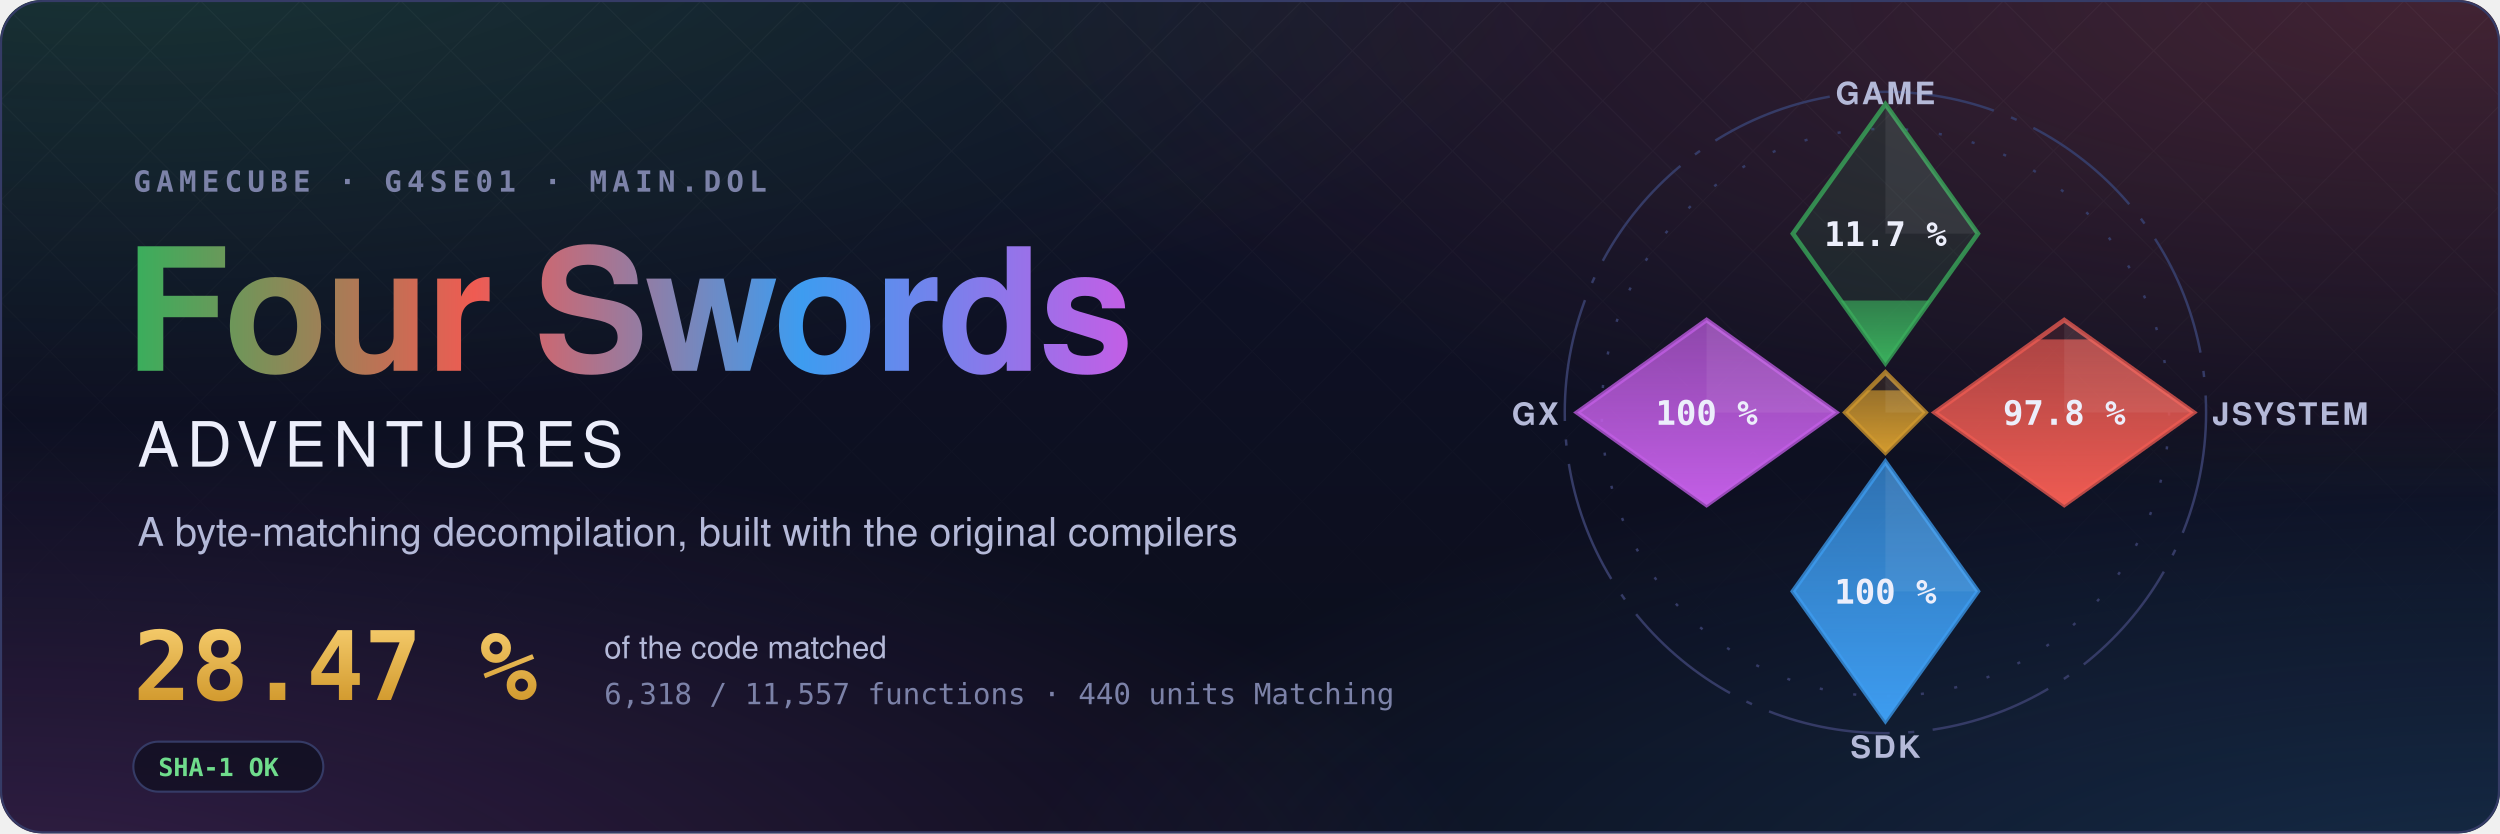
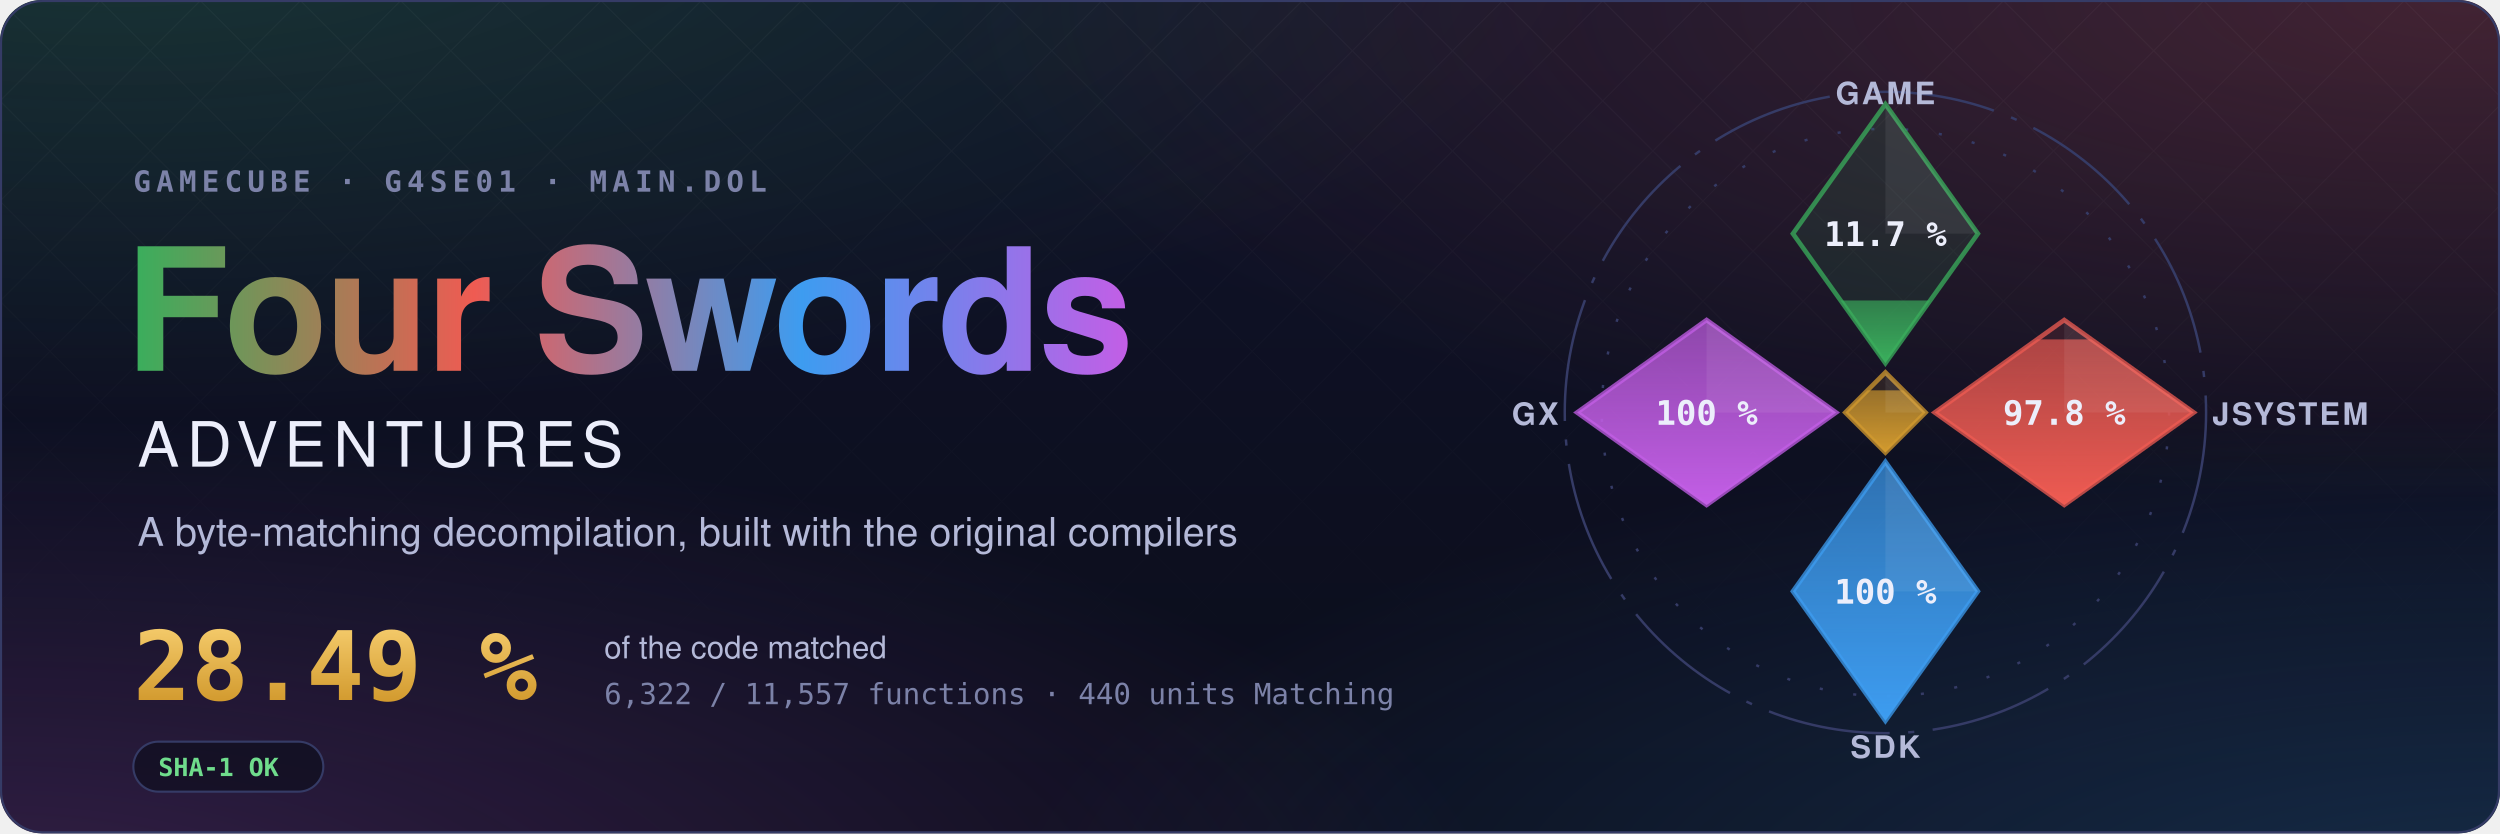
- <svg xmlns="http://www.w3.org/2000/svg" width="1200" height="400" viewBox="0 0 1200 400" role="img" aria-label="Four Swords Adventures decompilation: 28.47 % of the code matched, 6,318 of 11,557 functions">
+ <svg xmlns="http://www.w3.org/2000/svg" width="1200" height="400" viewBox="0 0 1200 400" role="img" aria-label="Four Swords Adventures decompilation: 28.49 % of the code matched, 6,322 of 11,557 functions">
  <style>text { font-family: -apple-system, BlinkMacSystemFont, 'Segoe UI', Helvetica, Arial, sans-serif; } .mono { font-family: ui-monospace, SFMono-Regular, 'SF Mono', Menlo, Consolas, monospace; } .spin { transform-box: fill-box; transform-origin: center; animation: spin 90s linear infinite; } @keyframes spin { to { transform: rotate(360deg); } } .rise { transform-box: fill-box; transform-origin: 50% 100%; animation: rise 1.6s cubic-bezier(.2,.8,.2,1) both; } @keyframes rise { from { transform: scaleY(0); } } @media (prefers-reduced-motion: reduce) { * { animation: none !important; } }</style>
  <defs>
    <radialGradient id="glow0" cx="0.05" cy="-0.1" r="0.6">
      <stop offset="0" stop-color="#3aae5c" stop-opacity="0.22" />
      <stop offset="1" stop-color="#3aae5c" stop-opacity="0" />
    </radialGradient>
    <radialGradient id="glow1" cx="0.98" cy="0.0" r="0.6">
      <stop offset="0" stop-color="#ef5b52" stop-opacity="0.22" />
      <stop offset="1" stop-color="#ef5b52" stop-opacity="0" />
    </radialGradient>
    <radialGradient id="glow2" cx="1.0" cy="1.1" r="0.6">
      <stop offset="0" stop-color="#3d9cf0" stop-opacity="0.22" />
      <stop offset="1" stop-color="#3d9cf0" stop-opacity="0" />
    </radialGradient>
    <radialGradient id="glow3" cx="0.0" cy="1.1" r="0.6">
      <stop offset="0" stop-color="#c35ee6" stop-opacity="0.22" />
      <stop offset="1" stop-color="#c35ee6" stop-opacity="0" />
    </radialGradient>
    <linearGradient id="sky" x1="0" y1="0" x2="0" y2="1">
      <stop offset="0" stop-color="#10132a" />
      <stop offset="1" stop-color="#0b0d1a" />
    </linearGradient>
    <linearGradient id="four" x1="0" y1="0" x2="1" y2="0">
      <stop offset="0" stop-color="#3aae5c" />
      <stop offset="0.34" stop-color="#ef5b52" />
      <stop offset="0.67" stop-color="#3d9cf0" />
      <stop offset="1" stop-color="#c35ee6" />
    </linearGradient>
    <linearGradient id="goldtext" x1="0" y1="0" x2="0" y2="1">
      <stop offset="0" stop-color="#f3c969" />
      <stop offset="1" stop-color="#d29a2e" />
    </linearGradient>
    <pattern id="lattice" width="34" height="34" patternUnits="userSpaceOnUse" patternTransform="rotate(45)">
      <path d="M0 0H34M0 0V34" stroke="#fff" stroke-opacity="0.035" />
    </pattern>
    <linearGradient id="fade" x1="0" y1="0" x2="0" y2="1">
      <stop offset="0" stop-color="#fff" />
      <stop offset="0.8" stop-color="#fff" stop-opacity="0" />
    </linearGradient>
    <mask id="fadeMask">
      <rect width="1200" height="400" fill="url(#fade)" />
    </mask>
    <clipPath id="card">
      <rect width="1200" height="400" rx="20" />
    </clipPath>
  </defs>
  <g clip-path="url(#card)">
    <rect width="1200" height="400" fill="url(#sky)" />
    <rect width="1200" height="400" fill="url(#glow0)" />
    <rect width="1200" height="400" fill="url(#glow1)" />
    <rect width="1200" height="400" fill="url(#glow2)" />
    <rect width="1200" height="400" fill="url(#glow3)" />
    <rect width="1200" height="400" fill="url(#lattice)" mask="url(#fadeMask)" />
  </g>
  <rect x="0.5" y="0.5" width="1199" height="399" rx="20" fill="none" stroke="#353b66" />
  <text x="64" y="92" class="mono" font-size="14" font-weight="600" letter-spacing="0.18em" fill="#7c82a8">GAMECUBE · G4SE01 · MAIN.DOL</text>
  <text x="60" y="178" font-size="82" font-weight="700" letter-spacing="-1.5" fill="url(#four)">Four Swords</text>
  <text x="66" y="224" font-size="30" font-weight="500" letter-spacing="0.12em" fill="#eceefb">ADVENTURES</text>
  <text x="66" y="262" font-size="19" fill="#b4b9d8">A byte-matching decompilation, built with the original compilers</text>
-   <text x="64" y="336" class="mono" font-size="46" font-weight="700" fill="url(#goldtext)">28.47 %</text>
+   <text x="64" y="336" class="mono" font-size="46" font-weight="700" fill="url(#goldtext)">28.49 %</text>
  <text x="290" y="316" font-size="15" fill="#b4b9d8">of the code matched</text>
-   <text x="290" y="338" class="mono" font-size="14" fill="#7c82a8">6,318 / 11,557 functions · 440 units Matching</text>
+   <text x="290" y="338" class="mono" font-size="14" fill="#7c82a8">6,322 / 11,557 functions · 440 units Matching</text>
  <g transform="translate(64 356)">
    <rect width="91.2" height="24" rx="12" fill="#0b0d1a" fill-opacity="0.6" stroke="#353b66" />
    <text x="12" y="16.5" class="mono" font-size="12" font-weight="600" fill="#6fdc8c">SHA-1 OK</text>
  </g>
  <defs>
    <clipPath id="ec-game">
      <path d="M0 -100L30 -58L0 -16L-30 -58Z" />
    </clipPath>
    <linearGradient id="eg-game" x1="0" y1="1" x2="0" y2="0">
      <stop offset="0" stop-color="#3aae5c" />
      <stop offset="1" stop-color="#3aae5c" stop-opacity="0.65" />
    </linearGradient>
    <clipPath id="ec-jsystem">
      <path d="M58 -30L100 0L58 30L16 0Z" />
    </clipPath>
    <linearGradient id="eg-jsystem" x1="0" y1="1" x2="0" y2="0">
      <stop offset="0" stop-color="#ef5b52" />
      <stop offset="1" stop-color="#ef5b52" stop-opacity="0.65" />
    </linearGradient>
    <clipPath id="ec-sdk">
      <path d="M0 16L30 58L0 100L-30 58Z" />
    </clipPath>
    <linearGradient id="eg-sdk" x1="0" y1="1" x2="0" y2="0">
      <stop offset="0" stop-color="#3d9cf0" />
      <stop offset="1" stop-color="#3d9cf0" stop-opacity="0.65" />
    </linearGradient>
    <clipPath id="ec-gx">
      <path d="M-58 -30L-16 0L-58 30L-100 0Z" />
    </clipPath>
    <linearGradient id="eg-gx" x1="0" y1="1" x2="0" y2="0">
      <stop offset="0" stop-color="#c35ee6" />
      <stop offset="1" stop-color="#c35ee6" stop-opacity="0.65" />
    </linearGradient>
    <clipPath id="ec-runtime">
      <path d="M0 -13L13 0L0 13L-13 0Z" />
    </clipPath>
    <linearGradient id="eg-runtime" x1="0" y1="1" x2="0" y2="0">
      <stop offset="0" stop-color="#d29a2e" />
      <stop offset="1" stop-color="#d29a2e" stop-opacity="0.65" />
    </linearGradient>
  </defs>
  <g transform="translate(905 198) scale(1.48)">
    <circle class="spin" r="104" fill="none" stroke="#353b66" stroke-width="0.8" stroke-dasharray="40 6 2 6" />
    <circle r="92" fill="none" stroke="#353b66" stroke-width="0.8" stroke-dasharray="1 10" />
    <path d="M0 -100L30 -58L0 -16L-30 -58Z" fill="#3aae5c" fill-opacity="0.12" stroke="#3aae5c" stroke-opacity="0.75" stroke-width="1.5" />
    <g clip-path="url(#ec-game)">
-       <rect class="rise" style="animation-delay:0.20s" x="-30" y="-36.31" width="60" height="20.31" fill="url(#eg-game)" />
+       <rect class="rise" style="animation-delay:0.20s" x="-30" y="-36.33" width="60" height="20.33" fill="url(#eg-game)" />
    </g>
    <path d="M0 -100L30 -58L0 -58Z" fill="#fff" fill-opacity="0.07" />
    <text x="0" y="-54" text-anchor="middle" font-size="11" font-weight="700" fill="#eceefb" class="mono">11.7 %</text>
    <text x="0" y="-100" text-anchor="middle" font-size="10" font-weight="600" letter-spacing="0.08em" fill="#b4b9d8">GAME</text>
    <path d="M58 -30L100 0L58 30L16 0Z" fill="#ef5b52" fill-opacity="0.12" stroke="#ef5b52" stroke-opacity="0.75" stroke-width="1.5" />
    <g clip-path="url(#ec-jsystem)">
      <rect class="rise" style="animation-delay:0.35s" x="16" y="-23.70" width="84" height="53.70" fill="url(#eg-jsystem)" />
    </g>
    <path d="M58 -30L100 0L58 0Z" fill="#fff" fill-opacity="0.07" />
    <text x="58" y="4" text-anchor="middle" font-size="11" font-weight="700" fill="#eceefb" class="mono">97.8 %</text>
    <text x="106" y="4" text-anchor="start" font-size="10" font-weight="600" letter-spacing="0.08em" fill="#b4b9d8">JSYSTEM</text>
    <path d="M0 16L30 58L0 100L-30 58Z" fill="#3d9cf0" fill-opacity="0.12" stroke="#3d9cf0" stroke-opacity="0.75" stroke-width="1.5" />
    <g clip-path="url(#ec-sdk)">
      <rect class="rise" style="animation-delay:0.50s" x="-30" y="16.00" width="60" height="84.00" fill="url(#eg-sdk)" />
    </g>
    <path d="M0 16L30 58L0 58Z" fill="#fff" fill-opacity="0.07" />
    <text x="0" y="62" text-anchor="middle" font-size="11" font-weight="700" fill="#eceefb" class="mono">100 %</text>
    <text x="0" y="112" text-anchor="middle" font-size="10" font-weight="600" letter-spacing="0.08em" fill="#b4b9d8">SDK</text>
    <path d="M-58 -30L-16 0L-58 30L-100 0Z" fill="#c35ee6" fill-opacity="0.12" stroke="#c35ee6" stroke-opacity="0.75" stroke-width="1.5" />
    <g clip-path="url(#ec-gx)">
      <rect class="rise" style="animation-delay:0.65s" x="-100" y="-30.00" width="84" height="60.00" fill="url(#eg-gx)" />
    </g>
    <path d="M-58 -30L-16 0L-58 0Z" fill="#fff" fill-opacity="0.07" />
    <text x="-58" y="4" text-anchor="middle" font-size="11" font-weight="700" fill="#eceefb" class="mono">100 %</text>
    <text x="-106" y="4" text-anchor="end" font-size="10" font-weight="600" letter-spacing="0.08em" fill="#b4b9d8">GX</text>
    <path d="M0 -13L13 0L0 13L-13 0Z" fill="#d29a2e" fill-opacity="0.12" stroke="#d29a2e" stroke-opacity="0.75" stroke-width="1.5" />
    <g clip-path="url(#ec-runtime)">
      <rect class="rise" style="animation-delay:0.80s" x="-13" y="-7.18" width="26" height="20.18" fill="url(#eg-runtime)" />
    </g>
    <path d="M0 -13L13 0L0 0Z" fill="#fff" fill-opacity="0.07" />
  </g>
</svg>
